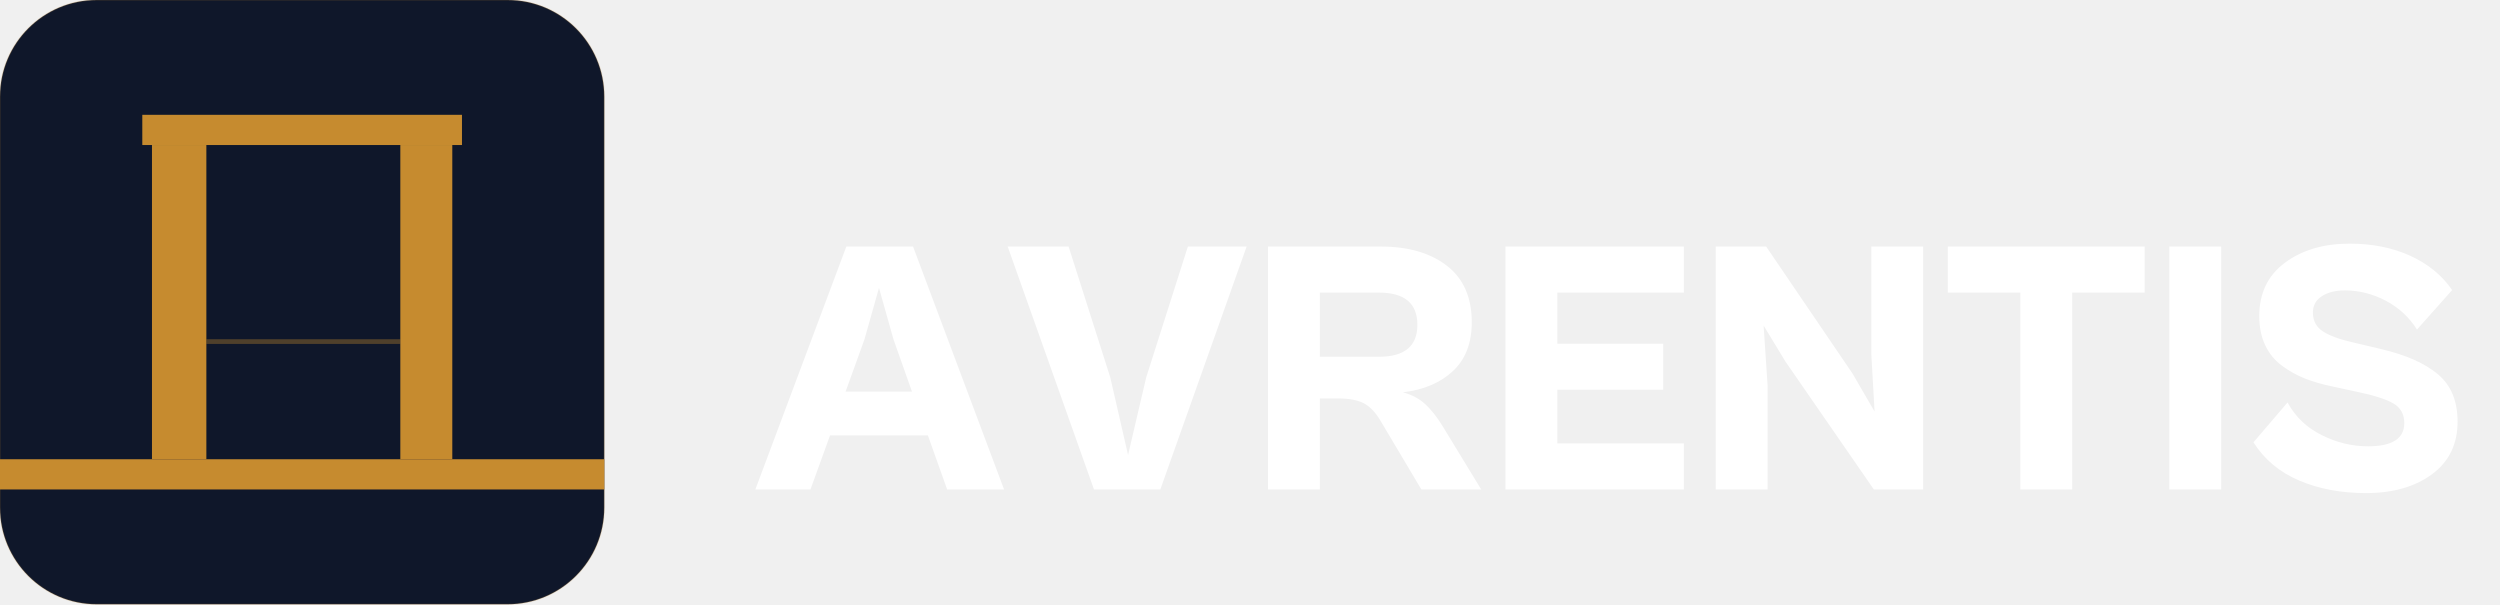
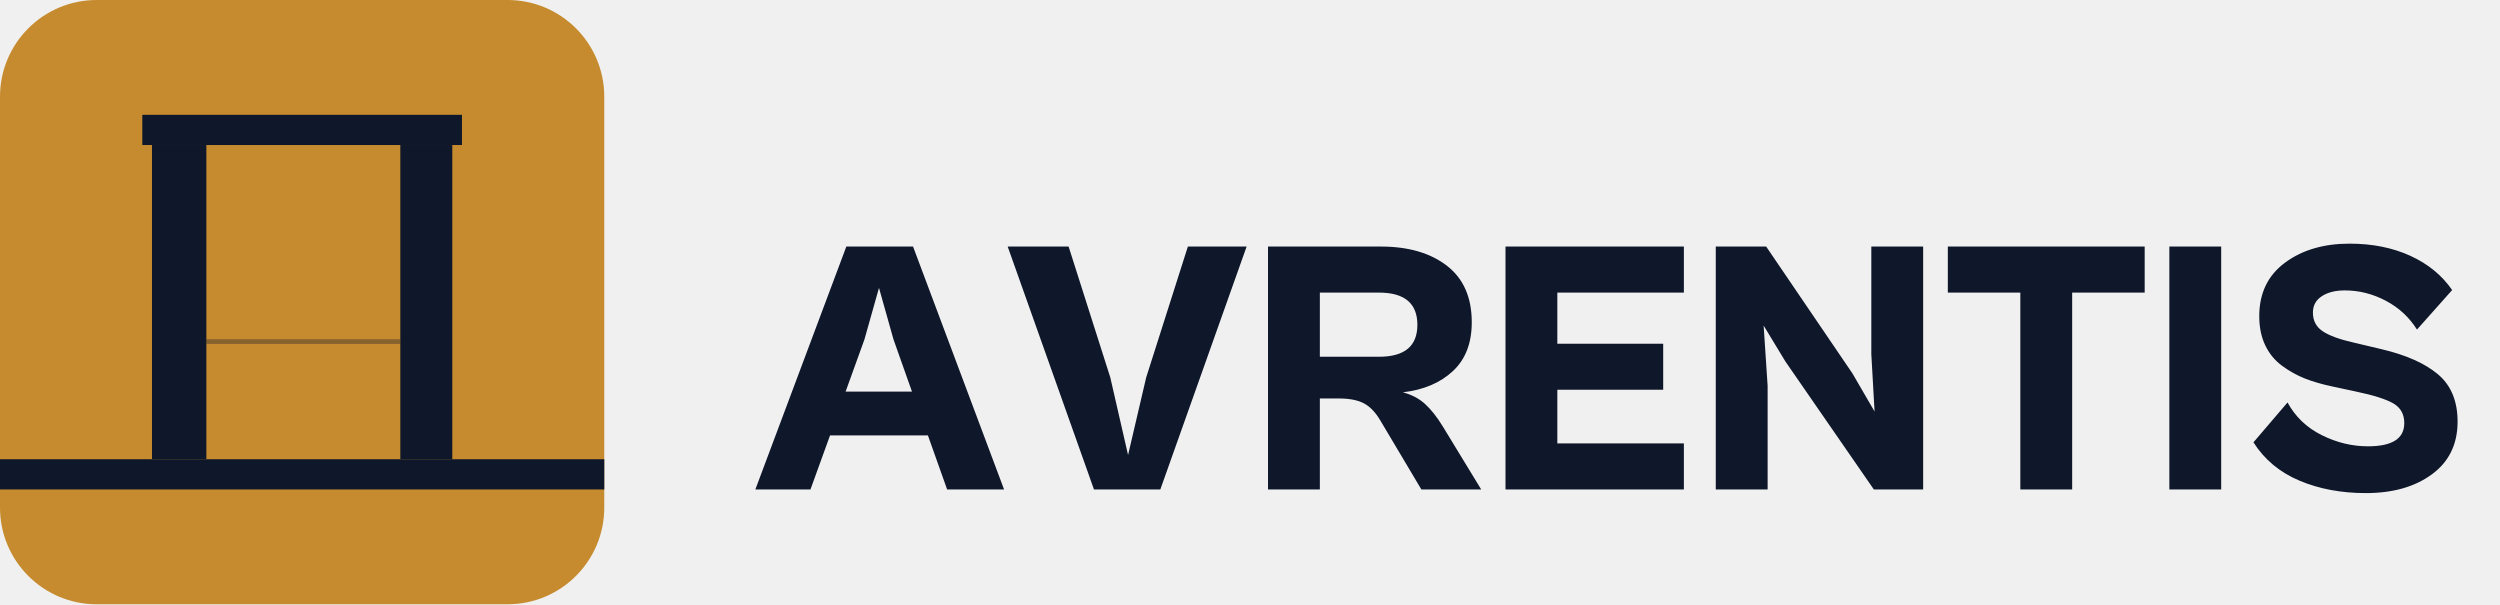
<svg xmlns="http://www.w3.org/2000/svg" width="1059.123" height="256" viewBox="0 0 1059.123 256">
  <g>
-     <rect width="256" height="256" rx="40.96" fill="#0f172a" stroke="rgba(198,139,47,0.2)" stroke-width="0.5" />
-     <rect x="60.288" y="48.64" width="135.424" height="12.8" fill="#c68b2f" />
-     <rect x="64.384" y="61.44" width="23.04" height="133.12" fill="#c68b2f" />
-     <rect x="169.6" y="61.44" width="22.016" height="133.12" fill="#c68b2f" />
-     <rect x="87.424" y="143.708" width="82.176" height="2" fill="#c68b2f" opacity="0.35" />
-     <rect x="0" y="194.56" width="256" height="12.8" fill="#c68b2f" />
+     <rect width="256" height="256" rx="40.96" fill="#c68b2f" />
+     <rect x="60.288" y="48.64" width="135.424" height="12.8" fill="#0f172a" />
+     <rect x="64.384" y="61.44" width="23.04" height="133.12" fill="#0f172a" />
+     <rect x="169.6" y="61.44" width="22.016" height="133.12" fill="#0f172a" />
+     <rect x="87.424" y="143.708" width="82.176" height="2" fill="#0f172a" opacity="0.35" />
+     <rect x="0" y="194.56" width="256" height="12.8" fill="#0f172a" />
  </g>
-   <path transform="translate(319.232 0)" d="M32.41 184.47L24.12 207.36L0.77 207.36L39.32 104.45L67.58 104.45L106.14 207.36L82.02 207.36L73.88 184.47L32.41 184.47M53.15 121.96L47 143.77L39.01 165.89L67.12 165.89L59.29 143.77L53.15 121.96M208.90 104.45L172.34 207.36L144.23 207.36L107.67 104.45L133.48 104.45L151.14 159.90L158.67 192.77L166.35 159.90L184.01 104.45L208.90 104.45M239.92 168.81L239.92 207.36L217.96 207.36L217.96 104.45L265.73 104.45Q283.24 104.45 293.76 112.59Q304.28 120.73 304.28 136.55Q304.28 149.76 296.29 157.21Q288.31 164.66 275.10 166.20Q280.78 167.73 284.54 171.19Q288.31 174.64 291.99 180.63L308.28 207.36L282.93 207.36L265.57 178.18Q262.50 172.95 258.59 170.88Q254.67 168.81 247.91 168.81L239.92 168.81M264.96 123.96L239.92 123.96L239.92 151.14L264.96 151.14Q281.24 151.14 281.24 137.63Q281.24 123.96 264.96 123.96M394.14 187.85L394.14 207.36L318.57 207.36L318.57 104.45L394.14 104.45L394.14 123.96L340.53 123.96L340.53 145.61L385.38 145.61L385.38 165.12L340.53 165.12L340.53 187.85L394.14 187.85M429.62 163.43L429.62 207.36L407.65 207.36L407.65 104.45L429 104.45L465.56 158.21L474.93 174.34L473.55 150.07L473.55 104.45L495.51 104.45L495.51 207.36L474.62 207.36L437.15 153.14L427.93 137.93L429.62 163.43M558.64 123.96L558.64 207.36L536.68 207.36L536.68 123.96L505.96 123.96L505.96 104.45L589.36 104.45L589.36 123.96L558.64 123.96M621.77 104.45L621.77 207.36L599.81 207.36L599.81 104.45L621.77 104.45M683.06 208.90Q667.39 208.90 654.87 203.60Q642.36 198.30 635.44 187.39L649.88 170.50Q654.80 179.56 664.32 184.32Q673.84 189.08 683.98 189.08Q699.34 189.08 699.34 179.25Q699.34 173.57 694.66 170.88Q689.97 168.19 678.91 165.89L668.93 163.74Q662.32 162.36 657.25 160.36Q652.19 158.36 647.58 154.98Q642.97 151.60 640.44 146.30Q637.90 141 637.90 133.94Q637.90 119.35 648.81 111.28Q659.71 103.22 676.15 103.22Q690.59 103.22 701.88 108.36Q713.16 113.51 719.62 122.88L704.72 139.62Q699.80 131.79 691.51 127.41Q683.21 123.03 674.15 123.03Q668.16 123.03 664.40 125.49Q660.63 127.95 660.63 132.40Q660.63 137.63 664.86 140.39Q669.08 143.16 677.99 145.15L689.66 147.92Q705.33 151.60 713.63 158.59Q721.92 165.58 721.92 178.64Q721.92 192.92 711.09 200.91Q700.26 208.90 683.06 208.90" fill="#ffffff" />
+   <path transform="translate(319.232 0)" d="M32.41 184.47L24.12 207.36L0.77 207.36L39.32 104.45L67.58 104.45L106.14 207.36L82.02 207.36L73.88 184.47L32.41 184.47M53.15 121.96L47 143.77L39.01 165.89L67.12 165.89L59.29 143.77L53.15 121.96M208.90 104.45L172.34 207.36L144.23 207.36L107.67 104.45L133.48 104.45L151.14 159.90L158.67 192.77L166.35 159.90L184.01 104.45L208.90 104.45M239.92 168.81L239.92 207.36L217.96 207.36L217.96 104.45L265.73 104.45Q283.24 104.45 293.76 112.59Q304.28 120.73 304.28 136.55Q304.28 149.76 296.29 157.21Q288.31 164.66 275.10 166.20Q280.78 167.73 284.54 171.19Q288.31 174.64 291.99 180.63L308.28 207.36L282.93 207.36L265.57 178.18Q262.50 172.95 258.59 170.88Q254.67 168.81 247.91 168.81L239.92 168.81M264.96 123.96L239.92 123.96L239.92 151.14L264.96 151.14Q281.24 151.14 281.24 137.63Q281.24 123.96 264.96 123.96M394.14 187.85L394.14 207.36L318.57 207.36L318.57 104.45L394.14 104.45L394.14 123.96L340.53 123.96L340.53 145.61L385.38 145.61L385.38 165.12L340.53 165.12L340.53 187.85L394.14 187.85M429.62 163.43L429.62 207.36L407.65 207.36L407.65 104.45L429 104.45L465.56 158.21L474.93 174.34L473.55 150.07L473.55 104.45L495.51 104.45L495.51 207.36L474.62 207.36L437.15 153.14L427.93 137.93L429.62 163.43M558.64 123.96L558.64 207.36L536.68 207.36L536.68 123.96L505.96 123.96L505.96 104.45L589.36 104.45L589.36 123.96L558.64 123.96M621.77 104.45L621.77 207.36L599.81 207.36L599.81 104.45L621.77 104.45M683.06 208.90Q667.39 208.90 654.87 203.60Q642.36 198.30 635.44 187.39L649.88 170.50Q654.80 179.56 664.32 184.32Q673.84 189.08 683.98 189.08Q699.34 189.08 699.34 179.25Q699.34 173.57 694.66 170.88Q689.97 168.19 678.91 165.89L668.93 163.74Q662.32 162.36 657.25 160.36Q652.19 158.36 647.58 154.98Q642.97 151.60 640.44 146.30Q637.90 141 637.90 133.94Q637.90 119.35 648.81 111.28Q659.71 103.22 676.15 103.22Q690.59 103.22 701.88 108.36Q713.16 113.51 719.62 122.88L704.72 139.62Q699.80 131.79 691.51 127.41Q683.21 123.03 674.15 123.03Q668.16 123.03 664.40 125.49Q660.63 127.95 660.63 132.40Q660.63 137.63 664.86 140.39Q669.08 143.16 677.99 145.15L689.66 147.92Q705.33 151.60 713.63 158.59Q721.92 165.58 721.92 178.64Q721.92 192.92 711.09 200.91Q700.26 208.90 683.06 208.90" fill="#0f172a" />
</svg>
